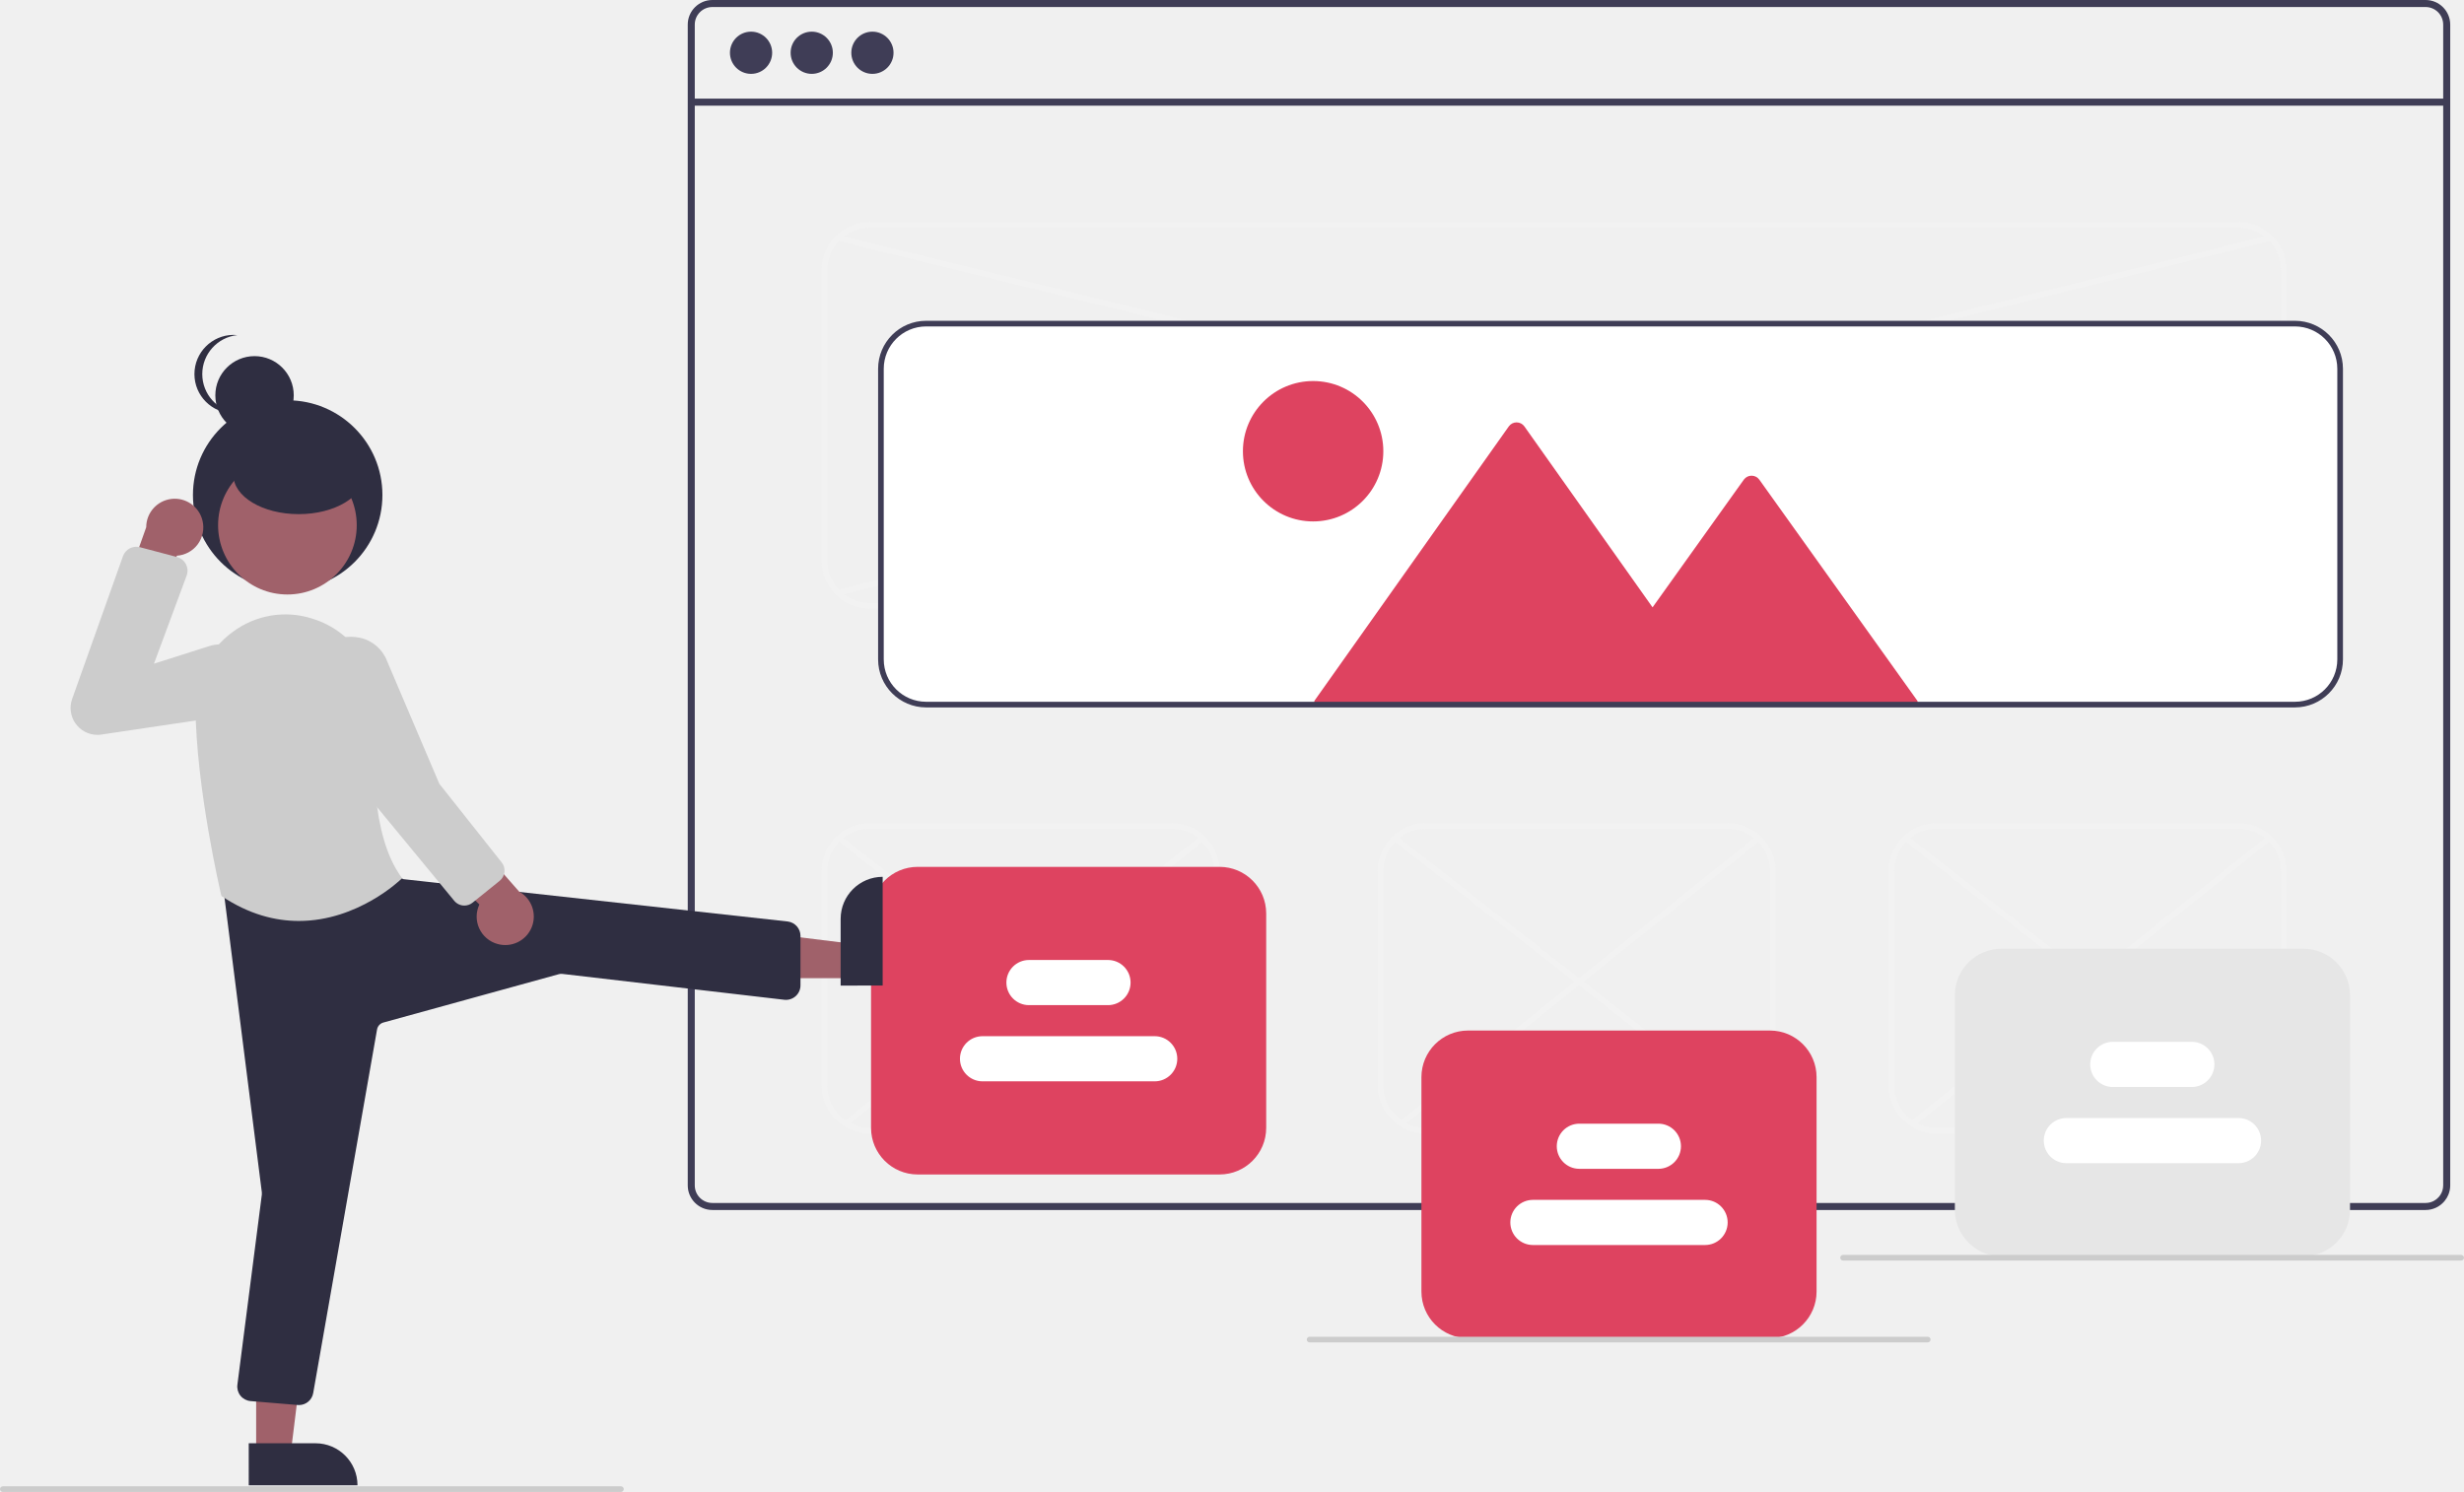
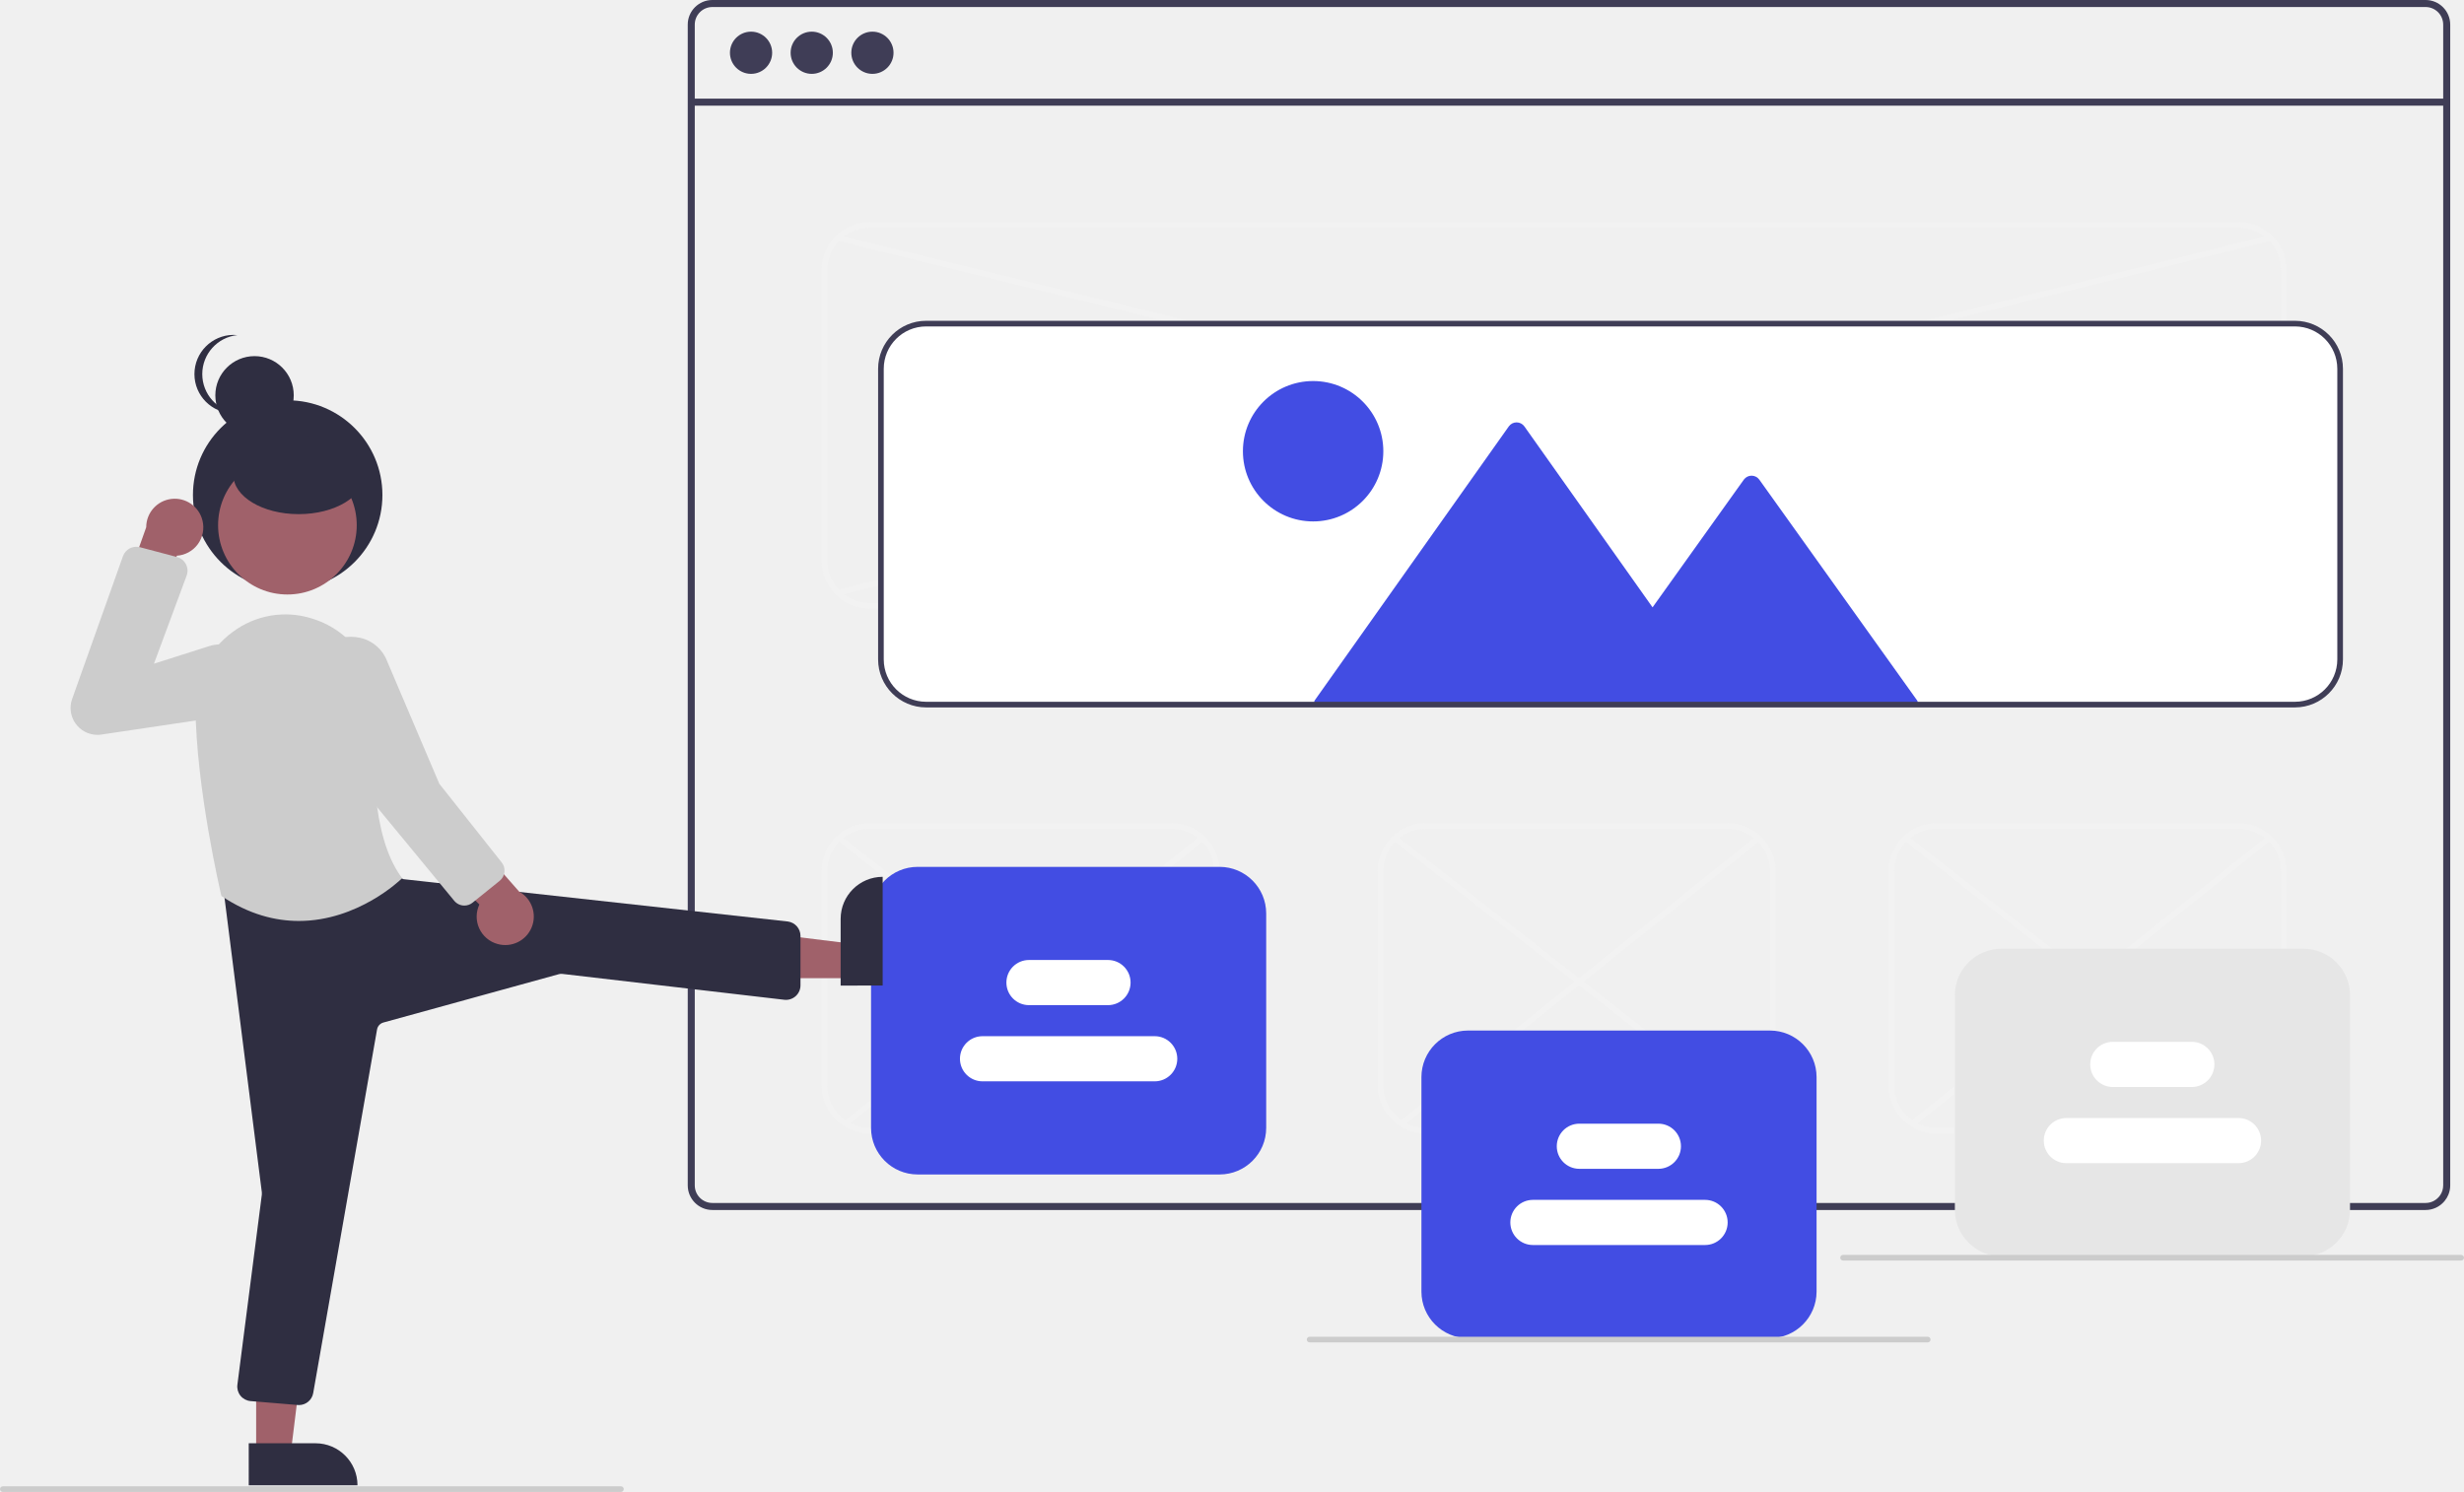
<svg xmlns="http://www.w3.org/2000/svg" id="b001403a-1e24-4603-98e8-0a03694cba74" data-name="Layer 1" width="873" height="528.671" viewBox="0 0 873 528.671">
  <path d="M1022.889,185.664h-607a8.728,8.728,0,0,0-8.72,8.72V605.704a8.728,8.728,0,0,0,8.72,8.72h607a8.712,8.712,0,0,0,6.63-3.06,2.045,2.045,0,0,0,.19-.24,8.167,8.167,0,0,0,1.25-2.11,8.507,8.507,0,0,0,.66-3.31V194.384A8.73,8.73,0,0,0,1022.889,185.664Zm6.24,420.04a6.175,6.175,0,0,1-1.03,3.42,6.446,6.446,0,0,1-2.36,2.12,6.184,6.184,0,0,1-2.85.69h-607a6.238,6.238,0,0,1-6.23-6.23V194.384a6.238,6.238,0,0,1,6.23-6.23h607a6.239,6.239,0,0,1,6.24,6.23Z" transform="translate(-163.5 -185.6643)" fill="#3f3d56" />
  <rect x="244.911" y="34.949" width="621.957" height="2.493" fill="#3f3d56" />
  <circle cx="266.1" cy="18.696" r="7.478" fill="#3f3d56" />
  <circle cx="287.601" cy="18.696" r="7.478" fill="#3f3d56" />
  <circle cx="309.101" cy="18.696" r="7.478" fill="#3f3d56" />
  <path d="M956.614,401.336h-485a17.019,17.019,0,0,1-17-17v-103a17.019,17.019,0,0,1,17-17h485a17.019,17.019,0,0,1,17,17v103A17.019,17.019,0,0,1,956.614,401.336Zm-485-135a15.017,15.017,0,0,0-15,15v103a15.017,15.017,0,0,0,15,15h485a15.017,15.017,0,0,0,15-15v-103a15.017,15.017,0,0,0-15-15Z" transform="translate(-163.5 -185.6643)" fill="#f2f2f2" />
  <path d="M578.614,587.336h-107a17.019,17.019,0,0,1-17-17v-76a17.019,17.019,0,0,1,17-17h107a17.019,17.019,0,0,1,17,17v76A17.019,17.019,0,0,1,578.614,587.336Zm-107-108a15.017,15.017,0,0,0-15,15v76a15.017,15.017,0,0,0,15,15h107a15.017,15.017,0,0,0,15-15v-76a15.017,15.017,0,0,0-15-15Z" transform="translate(-163.5 -185.6643)" fill="#f2f2f2" />
  <path d="M956.614,587.336h-107a17.019,17.019,0,0,1-17-17v-76a17.019,17.019,0,0,1,17-17h107a17.019,17.019,0,0,1,17,17v76A17.019,17.019,0,0,1,956.614,587.336Zm-107-108a15.017,15.017,0,0,0-15,15v76a15.017,15.017,0,0,0,15,15h107a15.017,15.017,0,0,0,15-15v-76a15.017,15.017,0,0,0-15-15Z" transform="translate(-163.5 -185.6643)" fill="#f2f2f2" />
  <path d="M775.614,587.336h-107a17.019,17.019,0,0,1-17-17v-76a17.019,17.019,0,0,1,17-17h107a17.019,17.019,0,0,1,17,17v76A17.019,17.019,0,0,1,775.614,587.336Zm-107-108a15.017,15.017,0,0,0-15,15v76a15.017,15.017,0,0,0,15,15h107a15.017,15.017,0,0,0,15-15v-76a15.017,15.017,0,0,0-15-15Z" transform="translate(-163.5 -185.6643)" fill="#f2f2f2" />
  <rect x="715.471" y="68.968" width="2" height="527.397" transform="translate(59.56218 763.8853) rotate(-76.25179)" fill="#f2f2f2" />
  <rect x="452.663" y="331.836" width="522.902" height="2" transform="translate(-222.582 -4.17702) rotate(-13.91411)" fill="#f2f2f2" />
  <path d="M976.614,435.835h-485a16.519,16.519,0,0,1-16.5-16.5v-103a16.519,16.519,0,0,1,16.5-16.5h485a16.519,16.519,0,0,1,16.5,16.5v103A16.519,16.519,0,0,1,976.614,435.835Z" transform="translate(-163.5 -185.6643)" fill="#fff" />
  <rect x="720.783" y="451.355" width="2" height="162.548" transform="matrix(0.61507, -0.78848, 0.78848, 0.61507, -305.626, 588.4719)" fill="#f2f2f2" />
  <rect x="642.283" y="532.238" width="161.993" height="2" transform="translate(-338.114 383.1165) rotate(-38.66636)" fill="#f2f2f2" />
  <rect x="523.783" y="451.355" width="2" height="162.548" transform="matrix(0.61507, -0.78848, 0.78848, 0.61507, -381.4581, 433.1421)" fill="#f2f2f2" />
  <rect x="445.283" y="532.238" width="161.993" height="2" transform="translate(-381.2969 260.034) rotate(-38.66636)" fill="#f2f2f2" />
  <rect x="901.783" y="451.355" width="2" height="162.548" transform="matrix(0.61507, -0.78848, 0.78848, 0.61507, -235.9528, 731.186)" fill="#f2f2f2" />
  <rect x="823.283" y="532.238" width="161.993" height="2" transform="translate(-298.4384 496.2024) rotate(-38.66636)" fill="#f2f2f2" />
-   <path d="M790.614,659.836h-107a16.519,16.519,0,0,1-16.5-16.5v-76a16.519,16.519,0,0,1,16.5-16.5h107a16.519,16.519,0,0,1,16.5,16.5v76A16.519,16.519,0,0,1,790.614,659.836Z" transform="translate(-163.5 -185.6643)" fill="#de4360" />
+   <path d="M790.614,659.836h-107a16.519,16.519,0,0,1-16.5-16.5v-76a16.519,16.519,0,0,1,16.5-16.5h107a16.519,16.519,0,0,1,16.5,16.5v76A16.519,16.519,0,0,1,790.614,659.836Z" transform="translate(-163.5 -185.6643)" fill="#424de3" />
  <path d="M846.5,661.336h-219a1,1,0,0,1,0-2h219a1,1,0,0,1,0,2Z" transform="translate(-163.5 -185.6643)" fill="#ccc" />
  <path d="M383.5,714.336h-219a1,1,0,0,1,0-2h219a1,1,0,0,1,0,2Z" transform="translate(-163.5 -185.6643)" fill="#ccc" />
  <path d="M751.067,599.836h-28a8,8,0,0,1,0-16h28a8,8,0,0,1,0,16Z" transform="translate(-163.5 -185.6643)" fill="#fff" />
  <path d="M767.614,626.836h-61a8,8,0,0,1,0-16h61a8,8,0,0,1,0,16Z" transform="translate(-163.5 -185.6643)" fill="#fff" />
-   <path d="M595.614,601.836h-107a16.519,16.519,0,0,1-16.5-16.5v-76a16.519,16.519,0,0,1,16.5-16.5h107a16.519,16.519,0,0,1,16.5,16.5v76A16.519,16.519,0,0,1,595.614,601.836Z" transform="translate(-163.5 -185.6643)" fill="#de4360" />
+   <path d="M595.614,601.836h-107a16.519,16.519,0,0,1-16.5-16.5v-76a16.519,16.519,0,0,1,16.5-16.5h107a16.519,16.519,0,0,1,16.5,16.5v76A16.519,16.519,0,0,1,595.614,601.836Z" transform="translate(-163.5 -185.6643)" fill="#424de3" />
  <path d="M556.067,541.836h-28a8,8,0,0,1,0-16h28a8,8,0,0,1,0,16Z" transform="translate(-163.5 -185.6643)" fill="#fff" />
  <path d="M572.614,568.836h-61a8,8,0,1,1,0-16h61a8,8,0,0,1,0,16Z" transform="translate(-163.5 -185.6643)" fill="#fff" />
  <path d="M979.614,630.836h-107a16.519,16.519,0,0,1-16.5-16.5v-76a16.519,16.519,0,0,1,16.5-16.5h107a16.519,16.519,0,0,1,16.5,16.5v76A16.519,16.519,0,0,1,979.614,630.836Z" transform="translate(-163.5 -185.6643)" fill="#e6e6e6" />
  <path d="M940.067,570.836h-28a8,8,0,0,1,0-16h28a8,8,0,0,1,0,16Z" transform="translate(-163.5 -185.6643)" fill="#fff" />
  <path d="M956.614,597.836h-61a8,8,0,0,1,0-16h61a8,8,0,0,1,0,16Z" transform="translate(-163.5 -185.6643)" fill="#fff" />
  <polygon points="301.345 346.608 301.345 334.348 254.057 328.515 254.058 346.61 301.345 346.608" fill="#a0616a" />
  <path d="M449.52,508.19h38.531a0,0,0,0,1,0,0v14.887a0,0,0,0,1,0,0H464.407a14.887,14.887,0,0,1-14.887-14.887v0A0,0,0,0,1,449.52,508.19Z" transform="translate(820.8972 -138.8395) rotate(89.99738)" fill="#2f2e41" />
  <polygon points="90.755 514.923 103.015 514.922 108.847 467.634 90.753 467.635 90.755 514.923" fill="#a0616a" />
  <path d="M251.628,697.083h38.531a0,0,0,0,1,0,0v14.887a0,0,0,0,1,0,0H266.515a14.887,14.887,0,0,1-14.887-14.887v0a0,0,0,0,1,0,0Z" transform="translate(378.3196 1223.377) rotate(179.9974)" fill="#2f2e41" />
  <path d="M269.417,683.547c-.146,0-.293-.007-.441-.02L252.278,682.136a5.139,5.139,0,0,1-4.673-5.778l8.666-67.398a3.126,3.126,0,0,0,0-.789L242.506,499.541a5.141,5.141,0,0,1,5.028-5.786l48.693-.69a5.961,5.961,0,0,1,.742.043l.133.037,9.366,4.054,136.162,14.996a5.16,5.16,0,0,1,4.484,5.1v17.531a5.143,5.143,0,0,1-5.735,5.107l-78.662-9.169a3.043,3.043,0,0,0-1.187.091l-62.205,17.144a3.12,3.12,0,0,0-2.237,2.46L274.469,679.295A5.126,5.126,0,0,1,269.417,683.547Z" transform="translate(-163.5 -185.6643)" fill="#2f2e41" />
  <circle cx="101.927" cy="175.413" r="33.566" fill="#2f2e41" />
  <circle cx="90.185" cy="140.084" r="13.89" fill="#2f2e41" />
  <path d="M235.165,318.225a13.891,13.891,0,0,1,12.443-13.814,14.042,14.042,0,0,0-1.447-.075,13.89,13.89,0,0,0,0,27.779,14.042,14.042,0,0,0,1.447-.075A13.891,13.891,0,0,1,235.165,318.225Z" transform="translate(-163.5 -185.6643)" fill="#2f2e41" />
  <path d="M269.381,512.006c-8.338,0-17.613-2.309-27.269-8.746l-.164-.109-.045-.19c-.09-.377-8.973-37.978-9.148-67.1a32.068,32.068,0,0,1,13.199-26.269,31.129,31.129,0,0,1,28.152-4.733h0q.938.297,1.88.638a31.98,31.98,0,0,1,20.669,32.774c-1.267,15.388-1.774,43.413,9.055,58.22l.253.347-.304.303C305.451,497.347,290.39,512.006,269.381,512.006Z" transform="translate(-163.5 -185.6643)" fill="#ccc" />
  <circle cx="101.831" cy="186.097" r="24.561" fill="#a0616a" />
  <path d="M235.246,370.14a10.056,10.056,0,0,1-9.103,12.445l-9.477,34.455-12.236-13.968L215.305,372.495A10.11,10.11,0,0,1,235.246,370.14Z" transform="translate(-163.5 -185.6643)" fill="#a0616a" />
  <path d="M197.992,446.061a9.519,9.519,0,0,1-8.933-12.709l18.016-50.621a5.042,5.042,0,0,1,6.005-3.165l13.129,3.476a5.013,5.013,0,0,1,3.417,6.59l-11.579,31.21,19.64-6.247a12.771,12.771,0,1,1,5.753,24.803l-44.016,6.557A9.625,9.625,0,0,1,197.992,446.061Z" transform="translate(-163.5 -185.6643)" fill="#ccc" />
  <ellipse cx="105.831" cy="168.296" rx="23.149" ry="13.89" fill="#2f2e41" />
  <path d="M339.798,520.171a10.056,10.056,0,0,1-6.449-14.006l-25.501-25.033,18.155-3.901,21.433,24.37a10.11,10.11,0,0,1-7.638,18.57Z" transform="translate(-163.5 -185.6643)" fill="#a0616a" />
  <path d="M328.027,506.551a4.622,4.622,0,0,1-3.576-1.677l-27.838-33.774-21.789-41.845a13.84,13.84,0,0,1,2.067-12.538,13.289,13.289,0,0,1,11.026-5.41,17.426,17.426,0,0,1,3.214.368,13.311,13.311,0,0,1,9.561,8.353l18.458,43.363,22.121,27.904a4.639,4.639,0,0,1-.721,6.475l-9.626,7.763A4.6,4.6,0,0,1,328.027,506.551Z" transform="translate(-163.5 -185.6643)" fill="#ccc" />
  <path d="M1035.5,632.336h-219a1,1,0,0,1,0-2h219a1,1,0,0,1,0,2Z" transform="translate(-163.5 -185.6643)" fill="#ccc" />
-   <path d="M842.884,434.071v1.265H629.184v-1.323l1.15-1.627,67.75-95.647a3.385,3.385,0,0,1,5.49,0l45.43,64.137L781.344,355.62a3.385,3.385,0,0,1,5.48,0l54.91,76.833Z" transform="translate(-163.5 -185.6643)" fill="#de4360" />
-   <circle cx="465.241" cy="159.895" r="24.873" fill="#de4360" />
+   <path d="M842.884,434.071v1.265H629.184v-1.323l1.15-1.627,67.75-95.647a3.385,3.385,0,0,1,5.49,0l45.43,64.137L781.344,355.62a3.385,3.385,0,0,1,5.48,0l54.91,76.833Z" transform="translate(-163.5 -185.6643)" fill="#424de3" />
+   <circle cx="465.241" cy="159.895" r="24.873" fill="#424de3" />
  <path d="M976.614,436.336h-485a17.019,17.019,0,0,1-17-17v-103a17.019,17.019,0,0,1,17-17h485a17.019,17.019,0,0,1,17,17v103A17.019,17.019,0,0,1,976.614,436.336Zm-485-135a15.017,15.017,0,0,0-15,15v103a15.017,15.017,0,0,0,15,15h485a15.017,15.017,0,0,0,15-15v-103a15.017,15.017,0,0,0-15-15Z" transform="translate(-163.5 -185.6643)" fill="#3f3d56" />
</svg>
